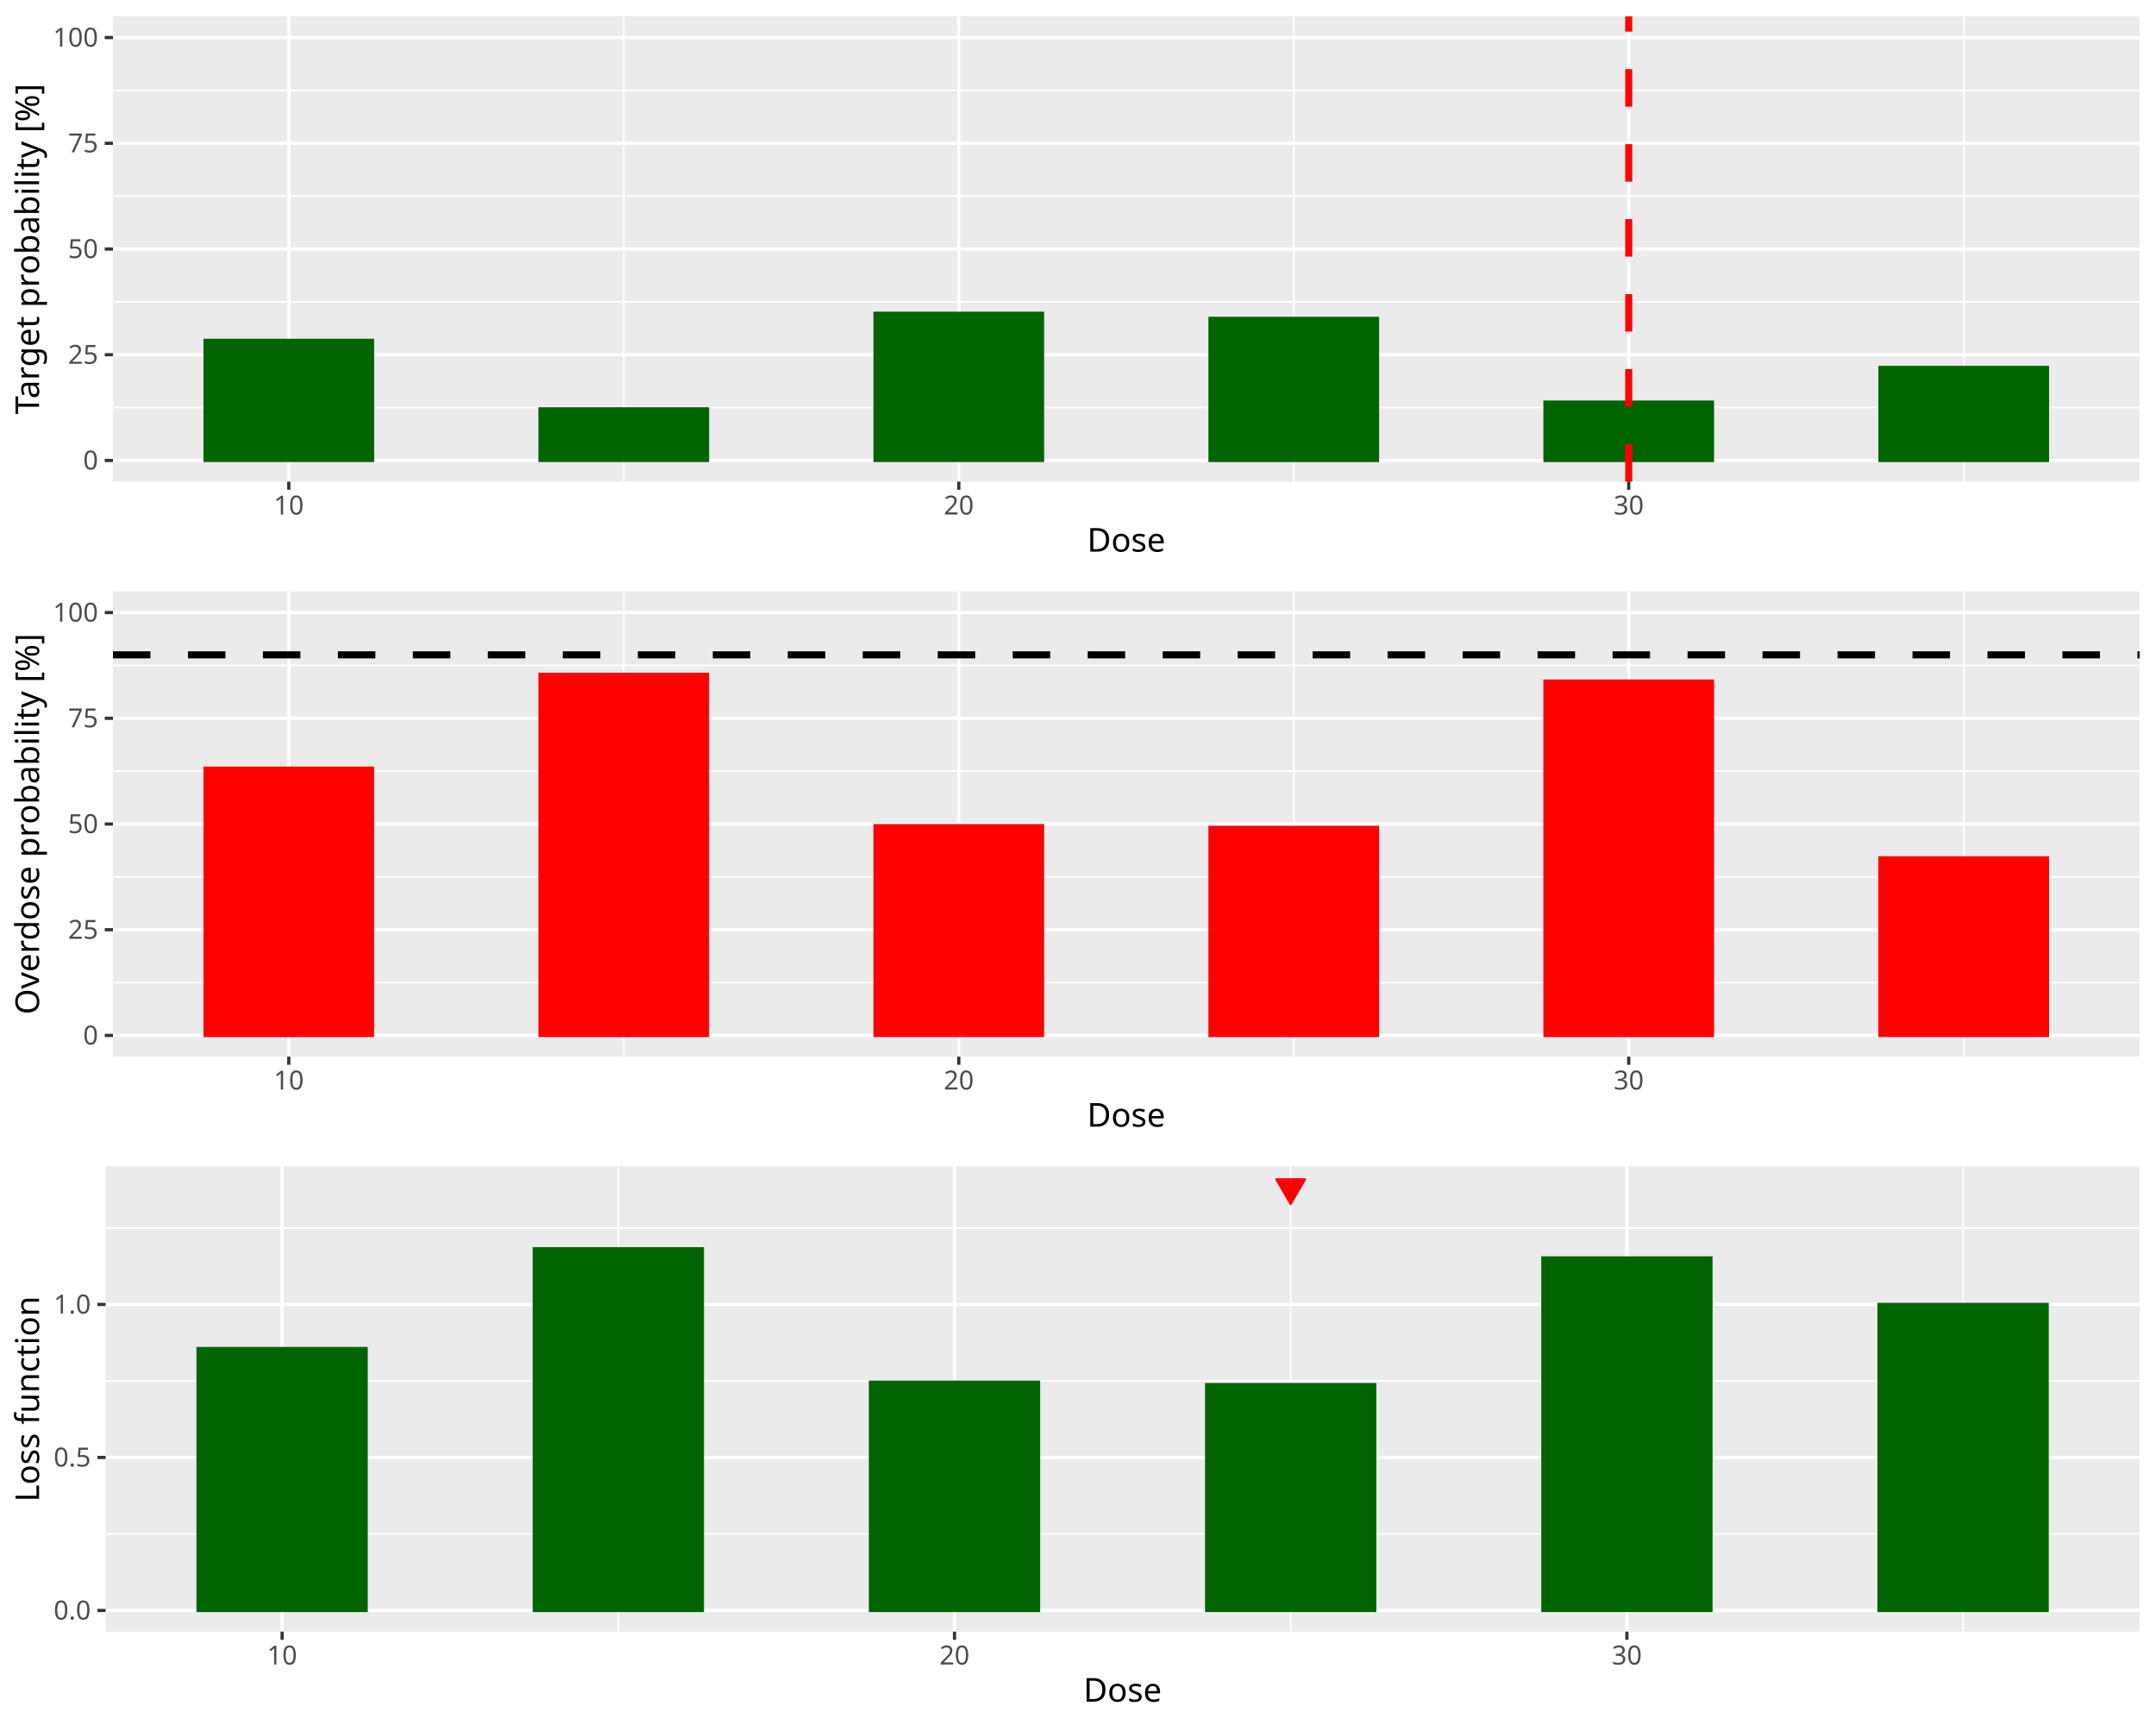
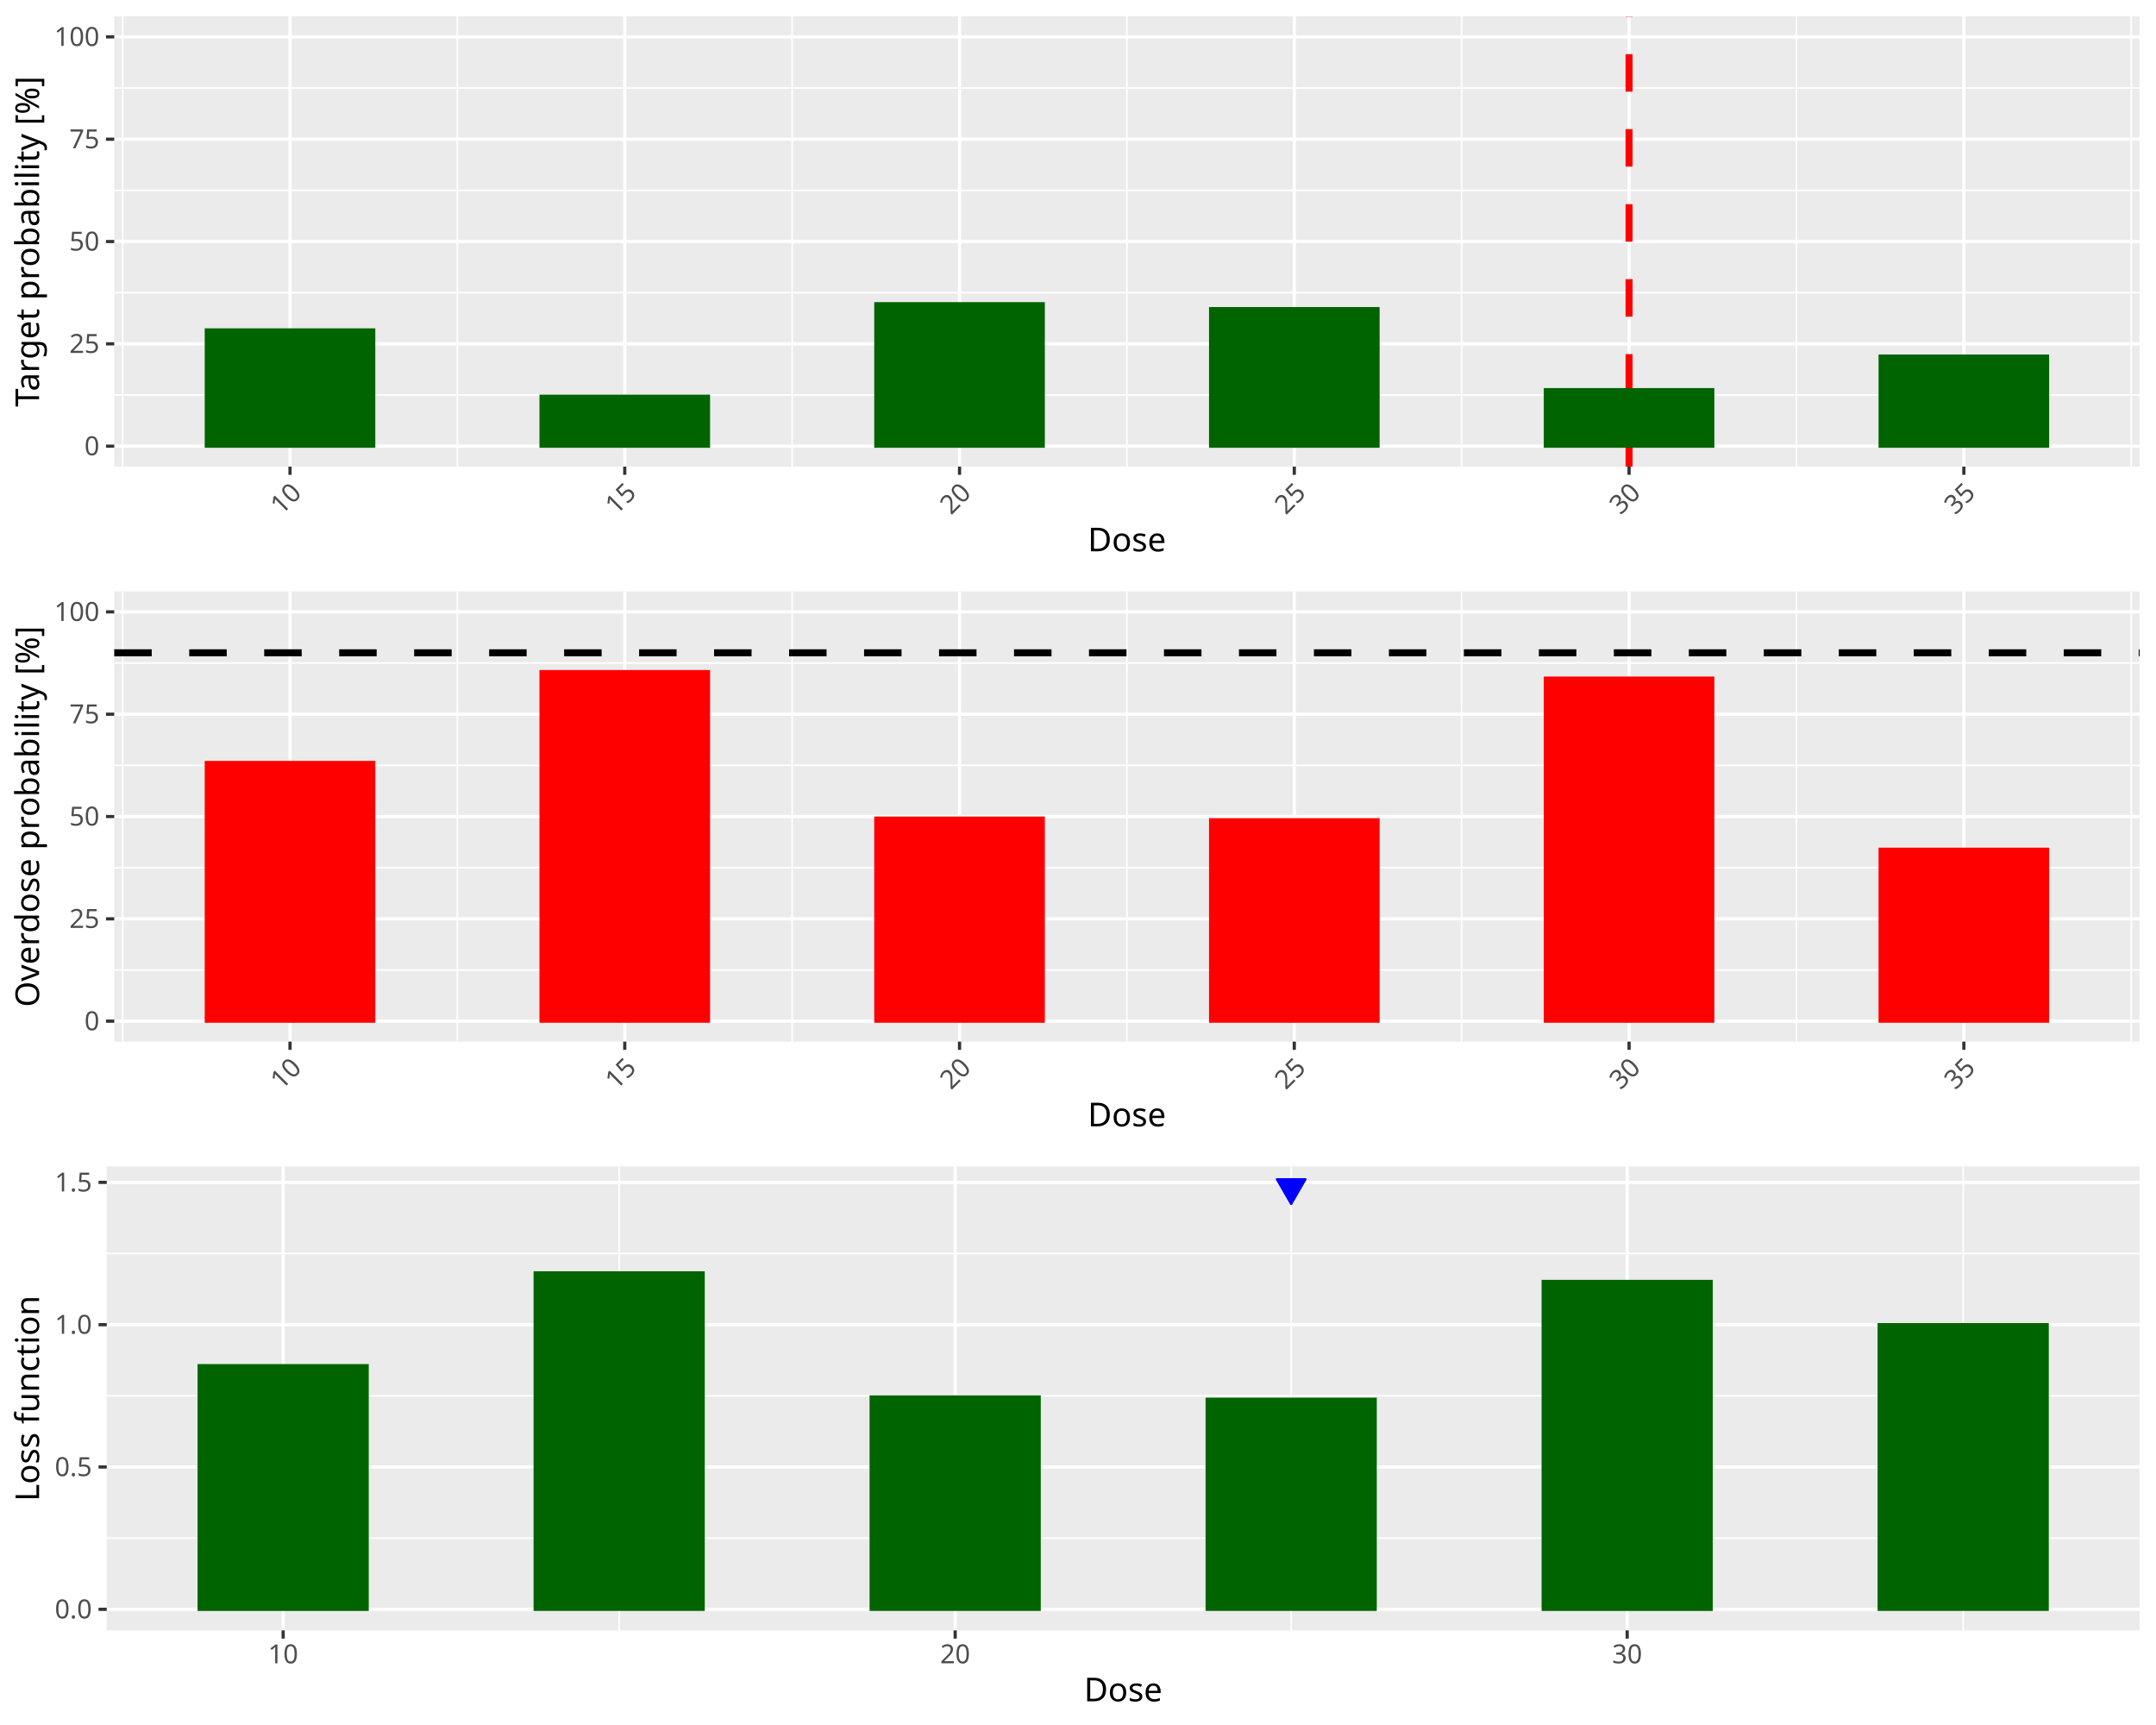
<svg xmlns="http://www.w3.org/2000/svg" class="svglite" data-engine-version="2.0" width="720.00pt" height="576.00pt" viewBox="0 0 720.00 576.00">
  <defs>
    <style type="text/css">
    .svglite line, .svglite polyline, .svglite polygon, .svglite path, .svglite rect, .svglite circle {
      fill: none;
      stroke: #000000;
      stroke-linecap: round;
      stroke-linejoin: round;
      stroke-miterlimit: 10.00;
    }
  </style>
  </defs>
  <rect width="100%" height="100%" style="stroke: none; fill: #FFFFFF;" />
  <defs>
    <clipPath id="cpMC4wMHw3MjAuMDB8MC4wMHw1NzYuMDA=">
      <rect x="0.00" y="0.00" width="720.00" height="576.00" />
    </clipPath>
  </defs>
  <g clip-path="url(#cpMC4wMHw3MjAuMDB8MC4wMHw1NzYuMDA=)">
</g>
  <defs>
    <clipPath id="cpMC4wMHw3MjAuMDB8MC4wMHwxOTIuMDA=">
-       <rect x="0.00" y="0.00" width="720.00" height="192.00" />
+       <rect x="0" y="0.00" width="720.00" height="192.00" />
    </clipPath>
  </defs>
  <g clip-path="url(#cpMC4wMHw3MjAuMDB8MC4wMHwxOTIuMDA=)">
-     <rect x="0.00" y="0" width="720.00" height="192.00" style="stroke-width: 1.07; stroke: #FFFFFF; fill: #FFFFFF;" />
-   </g>
-   <g clip-path="url(#cpMC4wMHw3MjAuMDB8MC4wMHw1NzYuMDA=)">
- </g>
-   <defs>
-     <clipPath id="cpMzcuNzJ8NzE0LjUyfDUuNDh8MTYwLjgx">
-       <rect x="37.72" y="5.48" width="676.80" height="155.33" />
-     </clipPath>
-   </defs>
-   <g clip-path="url(#cpMzcuNzJ8NzE0LjUyfDUuNDh8MTYwLjgx)">
-     <rect x="37.72" y="5.48" width="676.80" height="155.33" style="stroke-width: 1.07; stroke: none; fill: #EBEBEB;" />
-     <polyline points="37.72,136.10 714.52,136.10 " style="stroke-width: 0.53; stroke: #FFFFFF; stroke-linecap: butt;" />
-     <polyline points="37.72,100.80 714.52,100.80 " style="stroke-width: 0.53; stroke: #FFFFFF; stroke-linecap: butt;" />
-     <polyline points="37.72,65.49 714.52,65.49 " style="stroke-width: 0.53; stroke: #FFFFFF; stroke-linecap: butt;" />
-     <polyline points="37.72,30.19 714.52,30.19 " style="stroke-width: 0.53; stroke: #FFFFFF; stroke-linecap: butt;" />
-     <polyline points="208.32,160.81 208.32,5.48 " style="stroke-width: 0.53; stroke: #FFFFFF; stroke-linecap: butt;" />
-     <polyline points="432.05,160.81 432.05,5.48 " style="stroke-width: 0.53; stroke: #FFFFFF; stroke-linecap: butt;" />
-     <polyline points="655.79,160.81 655.79,5.48 " style="stroke-width: 0.53; stroke: #FFFFFF; stroke-linecap: butt;" />
-     <polyline points="37.72,153.75 714.52,153.75 " style="stroke-width: 1.07; stroke: #FFFFFF; stroke-linecap: butt;" />
-     <polyline points="37.72,118.45 714.52,118.45 " style="stroke-width: 1.07; stroke: #FFFFFF; stroke-linecap: butt;" />
-     <polyline points="37.72,83.15 714.52,83.15 " style="stroke-width: 1.07; stroke: #FFFFFF; stroke-linecap: butt;" />
-     <polyline points="37.72,47.84 714.52,47.84 " style="stroke-width: 1.07; stroke: #FFFFFF; stroke-linecap: butt;" />
-     <polyline points="37.72,12.54 714.52,12.54 " style="stroke-width: 1.07; stroke: #FFFFFF; stroke-linecap: butt;" />
-     <polyline points="96.45,160.81 96.45,5.48 " style="stroke-width: 1.07; stroke: #FFFFFF; stroke-linecap: butt;" />
-     <polyline points="320.19,160.81 320.19,5.48 " style="stroke-width: 1.07; stroke: #FFFFFF; stroke-linecap: butt;" />
-     <polyline points="543.92,160.81 543.92,5.48 " style="stroke-width: 1.07; stroke: #FFFFFF; stroke-linecap: butt;" />
-     <rect x="68.48" y="113.65" width="55.93" height="40.10" style="stroke-width: 1.07; stroke: #006400; stroke-linecap: butt; stroke-linejoin: miter; fill: #006400;" />
-     <rect x="180.35" y="136.52" width="55.93" height="17.23" style="stroke-width: 1.07; stroke: #006400; stroke-linecap: butt; stroke-linejoin: miter; fill: #006400;" />
-     <rect x="292.22" y="104.61" width="55.93" height="49.14" style="stroke-width: 1.07; stroke: #006400; stroke-linecap: butt; stroke-linejoin: miter; fill: #006400;" />
-     <rect x="404.09" y="106.31" width="55.93" height="47.45" style="stroke-width: 1.07; stroke: #006400; stroke-linecap: butt; stroke-linejoin: miter; fill: #006400;" />
-     <rect x="515.95" y="134.27" width="55.93" height="19.49" style="stroke-width: 1.07; stroke: #006400; stroke-linecap: butt; stroke-linejoin: miter; fill: #006400;" />
-     <rect x="627.82" y="122.69" width="55.93" height="31.07" style="stroke-width: 1.07; stroke: #006400; stroke-linecap: butt; stroke-linejoin: miter; fill: #006400;" />
-     <line x1="543.92" y1="160.81" x2="543.92" y2="5.48" style="stroke-width: 2.35; stroke: #FF0000; stroke-dasharray: 12.52,12.52; stroke-linecap: butt;" />
-   </g>
-   <g clip-path="url(#cpMC4wMHw3MjAuMDB8MC4wMHw1NzYuMDA=)">
-     <text x="32.79" y="156.78" text-anchor="end" style="font-size: 8.80px; fill: #4D4D4D; font-family: sans;" textLength="4.89px" lengthAdjust="spacingAndGlyphs">0</text>
-     <text x="32.79" y="121.48" text-anchor="end" style="font-size: 8.80px; fill: #4D4D4D; font-family: sans;" textLength="9.79px" lengthAdjust="spacingAndGlyphs">25</text>
-     <text x="32.79" y="86.17" text-anchor="end" style="font-size: 8.80px; fill: #4D4D4D; font-family: sans;" textLength="9.79px" lengthAdjust="spacingAndGlyphs">50</text>
-     <text x="32.79" y="50.87" text-anchor="end" style="font-size: 8.80px; fill: #4D4D4D; font-family: sans;" textLength="9.79px" lengthAdjust="spacingAndGlyphs">75</text>
-     <text x="32.79" y="15.57" text-anchor="end" style="font-size: 8.80px; fill: #4D4D4D; font-family: sans;" textLength="14.68px" lengthAdjust="spacingAndGlyphs">100</text>
-     <polyline points="34.98,153.75 37.72,153.75 " style="stroke-width: 1.07; stroke: #333333; stroke-linecap: butt;" />
-     <polyline points="34.98,118.45 37.72,118.45 " style="stroke-width: 1.07; stroke: #333333; stroke-linecap: butt;" />
-     <polyline points="34.98,83.15 37.72,83.15 " style="stroke-width: 1.07; stroke: #333333; stroke-linecap: butt;" />
-     <polyline points="34.98,47.84 37.72,47.84 " style="stroke-width: 1.07; stroke: #333333; stroke-linecap: butt;" />
-     <polyline points="34.98,12.54 37.72,12.54 " style="stroke-width: 1.07; stroke: #333333; stroke-linecap: butt;" />
-     <polyline points="96.45,163.55 96.45,160.81 " style="stroke-width: 1.07; stroke: #333333; stroke-linecap: butt;" />
-     <polyline points="320.19,163.55 320.19,160.81 " style="stroke-width: 1.07; stroke: #333333; stroke-linecap: butt;" />
-     <polyline points="543.92,163.55 543.92,160.81 " style="stroke-width: 1.07; stroke: #333333; stroke-linecap: butt;" />
-     <text x="96.45" y="171.80" text-anchor="middle" style="font-size: 8.80px; fill: #4D4D4D; font-family: sans;" textLength="9.79px" lengthAdjust="spacingAndGlyphs">10</text>
-     <text x="320.19" y="171.80" text-anchor="middle" style="font-size: 8.80px; fill: #4D4D4D; font-family: sans;" textLength="9.79px" lengthAdjust="spacingAndGlyphs">20</text>
-     <text x="543.92" y="171.80" text-anchor="middle" style="font-size: 8.80px; fill: #4D4D4D; font-family: sans;" textLength="9.79px" lengthAdjust="spacingAndGlyphs">30</text>
-     <text x="376.12" y="184.21" text-anchor="middle" style="font-size: 11.00px; font-family: sans;" textLength="25.69px" lengthAdjust="spacingAndGlyphs">Dose</text>
-     <text transform="translate(13.05,83.15) rotate(-90)" text-anchor="middle" style="font-size: 11.00px; font-family: sans;" textLength="103.94px" lengthAdjust="spacingAndGlyphs">Target probability [%]</text>
+     <rect x="0" y="0" width="720.00" height="192.00" style="stroke-width: 1.07; stroke: #FFFFFF; fill: #FFFFFF;" />
+   </g>
+   <g clip-path="url(#cpMC4wMHw3MjAuMDB8MC4wMHw1NzYuMDA=)">
+ </g>
+   <defs>
+     <clipPath id="cpMzguMTV8NzE0LjUyfDUuNDh8MTU1Ljgx">
+       <rect x="38.15" y="5.48" width="676.37" height="150.33" />
+     </clipPath>
+   </defs>
+   <g clip-path="url(#cpMzguMTV8NzE0LjUyfDUuNDh8MTU1Ljgx)">
+     <rect x="38.15" y="5.48" width="676.37" height="150.33" style="stroke-width: 1.07; stroke: none; fill: #EBEBEB;" />
+     <polyline points="38.15,131.90 714.52,131.90 " style="stroke-width: 0.53; stroke: #FFFFFF; stroke-linecap: butt;" />
+     <polyline points="38.15,97.73 714.52,97.73 " style="stroke-width: 0.53; stroke: #FFFFFF; stroke-linecap: butt;" />
+     <polyline points="38.15,63.56 714.52,63.56 " style="stroke-width: 0.53; stroke: #FFFFFF; stroke-linecap: butt;" />
+     <polyline points="38.15,29.40 714.52,29.40 " style="stroke-width: 0.53; stroke: #FFFFFF; stroke-linecap: butt;" />
+     <polyline points="40.95,155.81 40.95,5.48 " style="stroke-width: 0.53; stroke: #FFFFFF; stroke-linecap: butt;" />
+     <polyline points="152.74,155.81 152.74,5.48 " style="stroke-width: 0.53; stroke: #FFFFFF; stroke-linecap: butt;" />
+     <polyline points="264.54,155.81 264.54,5.48 " style="stroke-width: 0.53; stroke: #FFFFFF; stroke-linecap: butt;" />
+     <polyline points="376.34,155.81 376.34,5.48 " style="stroke-width: 0.53; stroke: #FFFFFF; stroke-linecap: butt;" />
+     <polyline points="488.13,155.81 488.13,5.48 " style="stroke-width: 0.53; stroke: #FFFFFF; stroke-linecap: butt;" />
+     <polyline points="599.93,155.81 599.93,5.48 " style="stroke-width: 0.53; stroke: #FFFFFF; stroke-linecap: butt;" />
+     <polyline points="711.73,155.81 711.73,5.48 " style="stroke-width: 0.53; stroke: #FFFFFF; stroke-linecap: butt;" />
+     <polyline points="38.15,148.98 714.52,148.98 " style="stroke-width: 1.07; stroke: #FFFFFF; stroke-linecap: butt;" />
+     <polyline points="38.15,114.81 714.52,114.81 " style="stroke-width: 1.07; stroke: #FFFFFF; stroke-linecap: butt;" />
+     <polyline points="38.15,80.65 714.52,80.65 " style="stroke-width: 1.07; stroke: #FFFFFF; stroke-linecap: butt;" />
+     <polyline points="38.15,46.48 714.52,46.48 " style="stroke-width: 1.07; stroke: #FFFFFF; stroke-linecap: butt;" />
+     <polyline points="38.15,12.31 714.52,12.31 " style="stroke-width: 1.07; stroke: #FFFFFF; stroke-linecap: butt;" />
+     <polyline points="96.85,155.81 96.85,5.48 " style="stroke-width: 1.07; stroke: #FFFFFF; stroke-linecap: butt;" />
+     <polyline points="208.64,155.81 208.64,5.48 " style="stroke-width: 1.07; stroke: #FFFFFF; stroke-linecap: butt;" />
+     <polyline points="320.44,155.81 320.44,5.48 " style="stroke-width: 1.07; stroke: #FFFFFF; stroke-linecap: butt;" />
+     <polyline points="432.23,155.81 432.23,5.48 " style="stroke-width: 1.07; stroke: #FFFFFF; stroke-linecap: butt;" />
+     <polyline points="544.03,155.81 544.03,5.48 " style="stroke-width: 1.07; stroke: #FFFFFF; stroke-linecap: butt;" />
+     <polyline points="655.83,155.81 655.83,5.48 " style="stroke-width: 1.07; stroke: #FFFFFF; stroke-linecap: butt;" />
+     <line x1="544.03" y1="155.81" x2="544.03" y2="5.48" style="stroke-width: 2.35; stroke: #FF0000; stroke-dasharray: 12.52,12.52; stroke-linecap: butt;" />
+     <rect x="68.90" y="110.17" width="55.90" height="38.81" style="stroke-width: 1.07; stroke: #006400; stroke-linecap: butt; stroke-linejoin: miter; fill: #006400;" />
+     <rect x="180.69" y="132.31" width="55.90" height="16.67" style="stroke-width: 1.07; stroke: #006400; stroke-linecap: butt; stroke-linejoin: miter; fill: #006400;" />
+     <rect x="292.49" y="101.42" width="55.90" height="47.56" style="stroke-width: 1.07; stroke: #006400; stroke-linecap: butt; stroke-linejoin: miter; fill: #006400;" />
+     <rect x="404.29" y="103.06" width="55.90" height="45.92" style="stroke-width: 1.07; stroke: #006400; stroke-linecap: butt; stroke-linejoin: miter; fill: #006400;" />
+     <rect x="516.08" y="130.12" width="55.90" height="18.86" style="stroke-width: 1.07; stroke: #006400; stroke-linecap: butt; stroke-linejoin: miter; fill: #006400;" />
+     <rect x="627.88" y="118.91" width="55.90" height="30.07" style="stroke-width: 1.07; stroke: #006400; stroke-linecap: butt; stroke-linejoin: miter; fill: #006400;" />
+   </g>
+   <g clip-path="url(#cpMC4wMHw3MjAuMDB8MC4wMHw1NzYuMDA=)">
+     <text x="33.22" y="152.01" text-anchor="end" style="font-size: 8.80px; fill: #4D4D4D; font-family: sans;" textLength="4.89px" lengthAdjust="spacingAndGlyphs">0</text>
+     <text x="33.22" y="117.84" text-anchor="end" style="font-size: 8.80px; fill: #4D4D4D; font-family: sans;" textLength="9.79px" lengthAdjust="spacingAndGlyphs">25</text>
+     <text x="33.22" y="83.67" text-anchor="end" style="font-size: 8.80px; fill: #4D4D4D; font-family: sans;" textLength="9.79px" lengthAdjust="spacingAndGlyphs">50</text>
+     <text x="33.22" y="49.51" text-anchor="end" style="font-size: 8.80px; fill: #4D4D4D; font-family: sans;" textLength="9.79px" lengthAdjust="spacingAndGlyphs">75</text>
+     <text x="33.22" y="15.34" text-anchor="end" style="font-size: 8.80px; fill: #4D4D4D; font-family: sans;" textLength="14.68px" lengthAdjust="spacingAndGlyphs">100</text>
+     <polyline points="35.41,148.98 38.15,148.98 " style="stroke-width: 1.07; stroke: #333333; stroke-linecap: butt;" />
+     <polyline points="35.41,114.81 38.15,114.81 " style="stroke-width: 1.07; stroke: #333333; stroke-linecap: butt;" />
+     <polyline points="35.41,80.65 38.15,80.65 " style="stroke-width: 1.07; stroke: #333333; stroke-linecap: butt;" />
+     <polyline points="35.41,46.48 38.15,46.48 " style="stroke-width: 1.07; stroke: #333333; stroke-linecap: butt;" />
+     <polyline points="35.41,12.31 38.15,12.31 " style="stroke-width: 1.07; stroke: #333333; stroke-linecap: butt;" />
+     <polyline points="96.85,158.55 96.85,155.81 " style="stroke-width: 1.07; stroke: #333333; stroke-linecap: butt;" />
+     <polyline points="208.64,158.55 208.64,155.81 " style="stroke-width: 1.07; stroke: #333333; stroke-linecap: butt;" />
+     <polyline points="320.44,158.55 320.44,155.81 " style="stroke-width: 1.07; stroke: #333333; stroke-linecap: butt;" />
+     <polyline points="432.23,158.55 432.23,155.81 " style="stroke-width: 1.07; stroke: #333333; stroke-linecap: butt;" />
+     <polyline points="544.03,158.55 544.03,155.81 " style="stroke-width: 1.07; stroke: #333333; stroke-linecap: butt;" />
+     <polyline points="655.83,158.55 655.83,155.81 " style="stroke-width: 1.07; stroke: #333333; stroke-linecap: butt;" />
+     <text transform="translate(101.13,165.03) rotate(-45)" text-anchor="end" style="font-size: 8.80px; fill: #4D4D4D; font-family: sans;" textLength="9.79px" lengthAdjust="spacingAndGlyphs">10</text>
+     <text transform="translate(212.92,165.03) rotate(-45)" text-anchor="end" style="font-size: 8.80px; fill: #4D4D4D; font-family: sans;" textLength="9.79px" lengthAdjust="spacingAndGlyphs">15</text>
+     <text transform="translate(324.72,165.03) rotate(-45)" text-anchor="end" style="font-size: 8.80px; fill: #4D4D4D; font-family: sans;" textLength="9.79px" lengthAdjust="spacingAndGlyphs">20</text>
+     <text transform="translate(436.52,165.03) rotate(-45)" text-anchor="end" style="font-size: 8.80px; fill: #4D4D4D; font-family: sans;" textLength="9.79px" lengthAdjust="spacingAndGlyphs">25</text>
+     <text transform="translate(548.31,165.03) rotate(-45)" text-anchor="end" style="font-size: 8.80px; fill: #4D4D4D; font-family: sans;" textLength="9.79px" lengthAdjust="spacingAndGlyphs">30</text>
+     <text transform="translate(660.11,165.03) rotate(-45)" text-anchor="end" style="font-size: 8.80px; fill: #4D4D4D; font-family: sans;" textLength="9.79px" lengthAdjust="spacingAndGlyphs">35</text>
+     <text x="376.34" y="184.10" text-anchor="middle" style="font-size: 11.00px; font-family: sans;" textLength="25.69px" lengthAdjust="spacingAndGlyphs">Dose</text>
+     <text transform="translate(13.05,80.65) rotate(-90)" text-anchor="middle" style="font-size: 11.00px; font-family: sans;" textLength="103.94px" lengthAdjust="spacingAndGlyphs">Target probability [%]</text>
  </g>
  <defs>
    <clipPath id="cpMC4wMHw3MjAuMDB8MTkyLjAwfDM4NC4wMA==">
-       <rect x="0.00" y="192.00" width="720.00" height="192.00" />
+       <rect x="0" y="192.00" width="720.00" height="192.00" />
    </clipPath>
  </defs>
  <g clip-path="url(#cpMC4wMHw3MjAuMDB8MTkyLjAwfDM4NC4wMA==)">
-     <rect x="0.00" y="192.00" width="720.00" height="192.00" style="stroke-width: 1.07; stroke: #FFFFFF; fill: #FFFFFF;" />
-   </g>
-   <g clip-path="url(#cpMC4wMHw3MjAuMDB8MC4wMHw1NzYuMDA=)">
- </g>
-   <defs>
-     <clipPath id="cpMzcuNzJ8NzE0LjUyfDE5Ny40OHwzNTIuODE=">
-       <rect x="37.72" y="197.48" width="676.80" height="155.33" />
-     </clipPath>
-   </defs>
-   <g clip-path="url(#cpMzcuNzJ8NzE0LjUyfDE5Ny40OHwzNTIuODE=)">
-     <rect x="37.72" y="197.48" width="676.80" height="155.33" style="stroke-width: 1.07; stroke: none; fill: #EBEBEB;" />
-     <polyline points="37.72,328.10 714.52,328.10 " style="stroke-width: 0.53; stroke: #FFFFFF; stroke-linecap: butt;" />
-     <polyline points="37.72,292.80 714.52,292.80 " style="stroke-width: 0.53; stroke: #FFFFFF; stroke-linecap: butt;" />
-     <polyline points="37.72,257.49 714.52,257.49 " style="stroke-width: 0.53; stroke: #FFFFFF; stroke-linecap: butt;" />
-     <polyline points="37.72,222.19 714.52,222.19 " style="stroke-width: 0.53; stroke: #FFFFFF; stroke-linecap: butt;" />
-     <polyline points="208.32,352.81 208.32,197.48 " style="stroke-width: 0.53; stroke: #FFFFFF; stroke-linecap: butt;" />
-     <polyline points="432.05,352.81 432.05,197.48 " style="stroke-width: 0.53; stroke: #FFFFFF; stroke-linecap: butt;" />
-     <polyline points="655.79,352.81 655.79,197.48 " style="stroke-width: 0.53; stroke: #FFFFFF; stroke-linecap: butt;" />
-     <polyline points="37.72,345.75 714.52,345.75 " style="stroke-width: 1.07; stroke: #FFFFFF; stroke-linecap: butt;" />
-     <polyline points="37.72,310.45 714.52,310.45 " style="stroke-width: 1.07; stroke: #FFFFFF; stroke-linecap: butt;" />
-     <polyline points="37.72,275.15 714.52,275.15 " style="stroke-width: 1.07; stroke: #FFFFFF; stroke-linecap: butt;" />
-     <polyline points="37.72,239.84 714.52,239.84 " style="stroke-width: 1.07; stroke: #FFFFFF; stroke-linecap: butt;" />
-     <polyline points="37.72,204.54 714.52,204.54 " style="stroke-width: 1.07; stroke: #FFFFFF; stroke-linecap: butt;" />
-     <polyline points="96.45,352.81 96.45,197.48 " style="stroke-width: 1.07; stroke: #FFFFFF; stroke-linecap: butt;" />
-     <polyline points="320.19,352.81 320.19,197.48 " style="stroke-width: 1.07; stroke: #FFFFFF; stroke-linecap: butt;" />
-     <polyline points="543.92,352.81 543.92,197.48 " style="stroke-width: 1.07; stroke: #FFFFFF; stroke-linecap: butt;" />
-     <rect x="68.48" y="256.51" width="55.93" height="89.25" style="stroke-width: 1.07; stroke: #FF0000; stroke-linecap: butt; stroke-linejoin: miter; fill: #FF0000;" />
-     <rect x="180.35" y="225.16" width="55.93" height="120.60" style="stroke-width: 1.07; stroke: #FF0000; stroke-linecap: butt; stroke-linejoin: miter; fill: #FF0000;" />
-     <rect x="292.22" y="275.71" width="55.93" height="70.04" style="stroke-width: 1.07; stroke: #FF0000; stroke-linecap: butt; stroke-linejoin: miter; fill: #FF0000;" />
-     <rect x="404.09" y="276.28" width="55.93" height="69.48" style="stroke-width: 1.07; stroke: #FF0000; stroke-linecap: butt; stroke-linejoin: miter; fill: #FF0000;" />
-     <rect x="515.95" y="227.42" width="55.93" height="118.34" style="stroke-width: 1.07; stroke: #FF0000; stroke-linecap: butt; stroke-linejoin: miter; fill: #FF0000;" />
-     <rect x="627.82" y="286.44" width="55.93" height="59.31" style="stroke-width: 1.07; stroke: #FF0000; stroke-linecap: butt; stroke-linejoin: miter; fill: #FF0000;" />
-     <line x1="37.72" y1="218.66" x2="714.52" y2="218.66" style="stroke-width: 2.35; stroke-dasharray: 12.52,12.52; stroke-linecap: butt;" />
-   </g>
-   <g clip-path="url(#cpMC4wMHw3MjAuMDB8MC4wMHw1NzYuMDA=)">
-     <text x="32.79" y="348.78" text-anchor="end" style="font-size: 8.80px; fill: #4D4D4D; font-family: sans;" textLength="4.89px" lengthAdjust="spacingAndGlyphs">0</text>
-     <text x="32.79" y="313.48" text-anchor="end" style="font-size: 8.80px; fill: #4D4D4D; font-family: sans;" textLength="9.79px" lengthAdjust="spacingAndGlyphs">25</text>
-     <text x="32.79" y="278.17" text-anchor="end" style="font-size: 8.80px; fill: #4D4D4D; font-family: sans;" textLength="9.79px" lengthAdjust="spacingAndGlyphs">50</text>
-     <text x="32.79" y="242.87" text-anchor="end" style="font-size: 8.80px; fill: #4D4D4D; font-family: sans;" textLength="9.79px" lengthAdjust="spacingAndGlyphs">75</text>
-     <text x="32.79" y="207.57" text-anchor="end" style="font-size: 8.80px; fill: #4D4D4D; font-family: sans;" textLength="14.68px" lengthAdjust="spacingAndGlyphs">100</text>
-     <polyline points="34.98,345.75 37.72,345.75 " style="stroke-width: 1.07; stroke: #333333; stroke-linecap: butt;" />
-     <polyline points="34.98,310.45 37.72,310.45 " style="stroke-width: 1.07; stroke: #333333; stroke-linecap: butt;" />
-     <polyline points="34.98,275.15 37.72,275.15 " style="stroke-width: 1.07; stroke: #333333; stroke-linecap: butt;" />
-     <polyline points="34.98,239.84 37.72,239.84 " style="stroke-width: 1.07; stroke: #333333; stroke-linecap: butt;" />
-     <polyline points="34.98,204.54 37.72,204.54 " style="stroke-width: 1.07; stroke: #333333; stroke-linecap: butt;" />
-     <polyline points="96.45,355.55 96.45,352.81 " style="stroke-width: 1.07; stroke: #333333; stroke-linecap: butt;" />
-     <polyline points="320.19,355.55 320.19,352.81 " style="stroke-width: 1.07; stroke: #333333; stroke-linecap: butt;" />
-     <polyline points="543.92,355.55 543.92,352.81 " style="stroke-width: 1.07; stroke: #333333; stroke-linecap: butt;" />
-     <text x="96.45" y="363.80" text-anchor="middle" style="font-size: 8.80px; fill: #4D4D4D; font-family: sans;" textLength="9.79px" lengthAdjust="spacingAndGlyphs">10</text>
-     <text x="320.19" y="363.80" text-anchor="middle" style="font-size: 8.80px; fill: #4D4D4D; font-family: sans;" textLength="9.79px" lengthAdjust="spacingAndGlyphs">20</text>
-     <text x="543.92" y="363.80" text-anchor="middle" style="font-size: 8.80px; fill: #4D4D4D; font-family: sans;" textLength="9.79px" lengthAdjust="spacingAndGlyphs">30</text>
-     <text x="376.12" y="376.21" text-anchor="middle" style="font-size: 11.00px; font-family: sans;" textLength="25.69px" lengthAdjust="spacingAndGlyphs">Dose</text>
-     <text transform="translate(13.05,275.15) rotate(-90)" text-anchor="middle" style="font-size: 11.00px; font-family: sans;" textLength="119.85px" lengthAdjust="spacingAndGlyphs">Overdose probability [%]</text>
+     <rect x="0" y="192.00" width="720.00" height="192.00" style="stroke-width: 1.07; stroke: #FFFFFF; fill: #FFFFFF;" />
+   </g>
+   <g clip-path="url(#cpMC4wMHw3MjAuMDB8MC4wMHw1NzYuMDA=)">
+ </g>
+   <defs>
+     <clipPath id="cpMzguMTV8NzE0LjUyfDE5Ny40OHwzNDcuODE=">
+       <rect x="38.15" y="197.48" width="676.37" height="150.33" />
+     </clipPath>
+   </defs>
+   <g clip-path="url(#cpMzguMTV8NzE0LjUyfDE5Ny40OHwzNDcuODE=)">
+     <rect x="38.15" y="197.48" width="676.37" height="150.33" style="stroke-width: 1.07; stroke: none; fill: #EBEBEB;" />
+     <polyline points="38.15,323.90 714.52,323.90 " style="stroke-width: 0.53; stroke: #FFFFFF; stroke-linecap: butt;" />
+     <polyline points="38.15,289.73 714.52,289.73 " style="stroke-width: 0.53; stroke: #FFFFFF; stroke-linecap: butt;" />
+     <polyline points="38.15,255.56 714.52,255.56 " style="stroke-width: 0.53; stroke: #FFFFFF; stroke-linecap: butt;" />
+     <polyline points="38.15,221.40 714.52,221.40 " style="stroke-width: 0.53; stroke: #FFFFFF; stroke-linecap: butt;" />
+     <polyline points="40.95,347.81 40.95,197.48 " style="stroke-width: 0.53; stroke: #FFFFFF; stroke-linecap: butt;" />
+     <polyline points="152.74,347.81 152.74,197.48 " style="stroke-width: 0.53; stroke: #FFFFFF; stroke-linecap: butt;" />
+     <polyline points="264.54,347.81 264.54,197.48 " style="stroke-width: 0.53; stroke: #FFFFFF; stroke-linecap: butt;" />
+     <polyline points="376.34,347.81 376.34,197.48 " style="stroke-width: 0.53; stroke: #FFFFFF; stroke-linecap: butt;" />
+     <polyline points="488.13,347.81 488.13,197.48 " style="stroke-width: 0.53; stroke: #FFFFFF; stroke-linecap: butt;" />
+     <polyline points="599.93,347.81 599.93,197.48 " style="stroke-width: 0.53; stroke: #FFFFFF; stroke-linecap: butt;" />
+     <polyline points="711.73,347.81 711.73,197.48 " style="stroke-width: 0.53; stroke: #FFFFFF; stroke-linecap: butt;" />
+     <polyline points="38.15,340.98 714.52,340.98 " style="stroke-width: 1.07; stroke: #FFFFFF; stroke-linecap: butt;" />
+     <polyline points="38.15,306.81 714.52,306.81 " style="stroke-width: 1.07; stroke: #FFFFFF; stroke-linecap: butt;" />
+     <polyline points="38.15,272.65 714.52,272.65 " style="stroke-width: 1.07; stroke: #FFFFFF; stroke-linecap: butt;" />
+     <polyline points="38.15,238.48 714.52,238.48 " style="stroke-width: 1.07; stroke: #FFFFFF; stroke-linecap: butt;" />
+     <polyline points="38.15,204.31 714.52,204.31 " style="stroke-width: 1.07; stroke: #FFFFFF; stroke-linecap: butt;" />
+     <polyline points="96.85,347.81 96.85,197.48 " style="stroke-width: 1.07; stroke: #FFFFFF; stroke-linecap: butt;" />
+     <polyline points="208.64,347.81 208.64,197.48 " style="stroke-width: 1.07; stroke: #FFFFFF; stroke-linecap: butt;" />
+     <polyline points="320.44,347.81 320.44,197.48 " style="stroke-width: 1.07; stroke: #FFFFFF; stroke-linecap: butt;" />
+     <polyline points="432.23,347.81 432.23,197.48 " style="stroke-width: 1.07; stroke: #FFFFFF; stroke-linecap: butt;" />
+     <polyline points="544.03,347.81 544.03,197.48 " style="stroke-width: 1.07; stroke: #FFFFFF; stroke-linecap: butt;" />
+     <polyline points="655.83,347.81 655.83,197.48 " style="stroke-width: 1.07; stroke: #FFFFFF; stroke-linecap: butt;" />
+     <line x1="38.15" y1="217.98" x2="714.52" y2="217.98" style="stroke-width: 2.35; stroke-dasharray: 12.52,12.52; stroke-linecap: butt;" />
+     <rect x="68.90" y="254.61" width="55.90" height="86.37" style="stroke-width: 1.07; stroke: #FF0000; stroke-linecap: butt; stroke-linejoin: miter; fill: #FF0000;" />
+     <rect x="180.69" y="224.27" width="55.90" height="116.71" style="stroke-width: 1.07; stroke: #FF0000; stroke-linecap: butt; stroke-linejoin: miter; fill: #FF0000;" />
+     <rect x="292.49" y="273.19" width="55.90" height="67.79" style="stroke-width: 1.07; stroke: #FF0000; stroke-linecap: butt; stroke-linejoin: miter; fill: #FF0000;" />
+     <rect x="404.29" y="273.74" width="55.90" height="67.24" style="stroke-width: 1.07; stroke: #FF0000; stroke-linecap: butt; stroke-linejoin: miter; fill: #FF0000;" />
+     <rect x="516.08" y="226.45" width="55.90" height="114.53" style="stroke-width: 1.07; stroke: #FF0000; stroke-linecap: butt; stroke-linejoin: miter; fill: #FF0000;" />
+     <rect x="627.88" y="283.58" width="55.90" height="57.40" style="stroke-width: 1.07; stroke: #FF0000; stroke-linecap: butt; stroke-linejoin: miter; fill: #FF0000;" />
+   </g>
+   <g clip-path="url(#cpMC4wMHw3MjAuMDB8MC4wMHw1NzYuMDA=)">
+     <text x="33.22" y="344.01" text-anchor="end" style="font-size: 8.80px; fill: #4D4D4D; font-family: sans;" textLength="4.89px" lengthAdjust="spacingAndGlyphs">0</text>
+     <text x="33.22" y="309.84" text-anchor="end" style="font-size: 8.80px; fill: #4D4D4D; font-family: sans;" textLength="9.79px" lengthAdjust="spacingAndGlyphs">25</text>
+     <text x="33.22" y="275.67" text-anchor="end" style="font-size: 8.80px; fill: #4D4D4D; font-family: sans;" textLength="9.79px" lengthAdjust="spacingAndGlyphs">50</text>
+     <text x="33.22" y="241.51" text-anchor="end" style="font-size: 8.80px; fill: #4D4D4D; font-family: sans;" textLength="9.79px" lengthAdjust="spacingAndGlyphs">75</text>
+     <text x="33.22" y="207.34" text-anchor="end" style="font-size: 8.80px; fill: #4D4D4D; font-family: sans;" textLength="14.68px" lengthAdjust="spacingAndGlyphs">100</text>
+     <polyline points="35.41,340.98 38.15,340.98 " style="stroke-width: 1.07; stroke: #333333; stroke-linecap: butt;" />
+     <polyline points="35.41,306.81 38.15,306.81 " style="stroke-width: 1.07; stroke: #333333; stroke-linecap: butt;" />
+     <polyline points="35.41,272.65 38.15,272.65 " style="stroke-width: 1.07; stroke: #333333; stroke-linecap: butt;" />
+     <polyline points="35.41,238.48 38.15,238.48 " style="stroke-width: 1.07; stroke: #333333; stroke-linecap: butt;" />
+     <polyline points="35.41,204.31 38.15,204.31 " style="stroke-width: 1.07; stroke: #333333; stroke-linecap: butt;" />
+     <polyline points="96.85,350.55 96.85,347.81 " style="stroke-width: 1.07; stroke: #333333; stroke-linecap: butt;" />
+     <polyline points="208.64,350.55 208.64,347.81 " style="stroke-width: 1.07; stroke: #333333; stroke-linecap: butt;" />
+     <polyline points="320.44,350.55 320.44,347.81 " style="stroke-width: 1.07; stroke: #333333; stroke-linecap: butt;" />
+     <polyline points="432.23,350.55 432.23,347.81 " style="stroke-width: 1.07; stroke: #333333; stroke-linecap: butt;" />
+     <polyline points="544.03,350.55 544.03,347.81 " style="stroke-width: 1.07; stroke: #333333; stroke-linecap: butt;" />
+     <polyline points="655.83,350.55 655.83,347.81 " style="stroke-width: 1.07; stroke: #333333; stroke-linecap: butt;" />
+     <text transform="translate(101.13,357.03) rotate(-45)" text-anchor="end" style="font-size: 8.80px; fill: #4D4D4D; font-family: sans;" textLength="9.79px" lengthAdjust="spacingAndGlyphs">10</text>
+     <text transform="translate(212.92,357.03) rotate(-45)" text-anchor="end" style="font-size: 8.80px; fill: #4D4D4D; font-family: sans;" textLength="9.79px" lengthAdjust="spacingAndGlyphs">15</text>
+     <text transform="translate(324.72,357.03) rotate(-45)" text-anchor="end" style="font-size: 8.80px; fill: #4D4D4D; font-family: sans;" textLength="9.79px" lengthAdjust="spacingAndGlyphs">20</text>
+     <text transform="translate(436.52,357.03) rotate(-45)" text-anchor="end" style="font-size: 8.80px; fill: #4D4D4D; font-family: sans;" textLength="9.79px" lengthAdjust="spacingAndGlyphs">25</text>
+     <text transform="translate(548.31,357.03) rotate(-45)" text-anchor="end" style="font-size: 8.80px; fill: #4D4D4D; font-family: sans;" textLength="9.79px" lengthAdjust="spacingAndGlyphs">30</text>
+     <text transform="translate(660.11,357.03) rotate(-45)" text-anchor="end" style="font-size: 8.80px; fill: #4D4D4D; font-family: sans;" textLength="9.79px" lengthAdjust="spacingAndGlyphs">35</text>
+     <text x="376.34" y="376.10" text-anchor="middle" style="font-size: 11.00px; font-family: sans;" textLength="25.69px" lengthAdjust="spacingAndGlyphs">Dose</text>
+     <text transform="translate(13.05,272.65) rotate(-90)" text-anchor="middle" style="font-size: 11.00px; font-family: sans;" textLength="119.85px" lengthAdjust="spacingAndGlyphs">Overdose probability [%]</text>
  </g>
  <defs>
    <clipPath id="cpMC4wMHw3MjAuMDB8Mzg0LjAwfDU3Ni4wMA==">
-       <rect x="0.00" y="384.00" width="720.00" height="192.00" />
+       <rect x="0" y="384.00" width="720.00" height="192.00" />
    </clipPath>
  </defs>
  <g clip-path="url(#cpMC4wMHw3MjAuMDB8Mzg0LjAwfDU3Ni4wMA==)">
-     <rect x="0.00" y="384.00" width="720.00" height="192.00" style="stroke-width: 1.07; stroke: #FFFFFF; fill: #FFFFFF;" />
-   </g>
-   <g clip-path="url(#cpMC4wMHw3MjAuMDB8MC4wMHw1NzYuMDA=)">
- </g>
-   <defs>
-     <clipPath id="cpMzUuMjd8NzE0LjUyfDM4OS40OHw1NDQuODE=">
-       <rect x="35.27" y="389.48" width="679.25" height="155.33" />
-     </clipPath>
-   </defs>
-   <g clip-path="url(#cpMzUuMjd8NzE0LjUyfDM4OS40OHw1NDQuODE=)">
-     <rect x="35.27" y="389.48" width="679.25" height="155.33" style="stroke-width: 1.07; stroke: none; fill: #EBEBEB;" />
-     <polyline points="35.27,512.21 714.52,512.21 " style="stroke-width: 0.53; stroke: #FFFFFF; stroke-linecap: butt;" />
-     <polyline points="35.27,461.12 714.52,461.12 " style="stroke-width: 0.53; stroke: #FFFFFF; stroke-linecap: butt;" />
-     <polyline points="35.27,410.03 714.52,410.03 " style="stroke-width: 0.53; stroke: #FFFFFF; stroke-linecap: butt;" />
-     <polyline points="206.49,544.81 206.49,389.48 " style="stroke-width: 0.53; stroke: #FFFFFF; stroke-linecap: butt;" />
-     <polyline points="431.03,544.81 431.03,389.48 " style="stroke-width: 0.53; stroke: #FFFFFF; stroke-linecap: butt;" />
-     <polyline points="655.58,544.81 655.58,389.48 " style="stroke-width: 0.53; stroke: #FFFFFF; stroke-linecap: butt;" />
-     <polyline points="35.27,537.75 714.52,537.75 " style="stroke-width: 1.07; stroke: #FFFFFF; stroke-linecap: butt;" />
-     <polyline points="35.27,486.66 714.52,486.66 " style="stroke-width: 1.07; stroke: #FFFFFF; stroke-linecap: butt;" />
-     <polyline points="35.27,435.57 714.52,435.57 " style="stroke-width: 1.07; stroke: #FFFFFF; stroke-linecap: butt;" />
-     <polyline points="94.21,544.81 94.21,389.48 " style="stroke-width: 1.07; stroke: #FFFFFF; stroke-linecap: butt;" />
-     <polyline points="318.76,544.81 318.76,389.48 " style="stroke-width: 1.07; stroke: #FFFFFF; stroke-linecap: butt;" />
-     <polyline points="543.30,544.81 543.30,389.48 " style="stroke-width: 1.07; stroke: #FFFFFF; stroke-linecap: butt;" />
-     <rect x="66.14" y="450.29" width="56.14" height="87.47" style="stroke-width: 1.07; stroke: #006400; stroke-linecap: butt; stroke-linejoin: miter; fill: #006400;" />
-     <rect x="178.42" y="416.98" width="56.14" height="120.78" style="stroke-width: 1.07; stroke: #006400; stroke-linecap: butt; stroke-linejoin: miter; fill: #006400;" />
-     <rect x="290.69" y="461.53" width="56.14" height="76.23" style="stroke-width: 1.07; stroke: #006400; stroke-linecap: butt; stroke-linejoin: miter; fill: #006400;" />
-     <rect x="402.96" y="462.34" width="56.14" height="75.41" style="stroke-width: 1.07; stroke: #006400; stroke-linecap: butt; stroke-linejoin: miter; fill: #006400;" />
-     <rect x="515.24" y="420.04" width="56.14" height="117.71" style="stroke-width: 1.07; stroke: #006400; stroke-linecap: butt; stroke-linejoin: miter; fill: #006400;" />
-     <rect x="627.51" y="435.57" width="56.14" height="102.18" style="stroke-width: 1.07; stroke: #006400; stroke-linecap: butt; stroke-linejoin: miter; fill: #006400;" />
-     <polygon points="431.03,402.07 435.82,393.78 426.24,393.78 " style="stroke-width: 0.71; stroke: #FF0000; fill: #FF0000;" />
-   </g>
-   <g clip-path="url(#cpMC4wMHw3MjAuMDB8MC4wMHw1NzYuMDA=)">
-     <text x="30.34" y="540.78" text-anchor="end" style="font-size: 8.80px; fill: #4D4D4D; font-family: sans;" textLength="12.23px" lengthAdjust="spacingAndGlyphs">0.0</text>
-     <text x="30.34" y="489.69" text-anchor="end" style="font-size: 8.80px; fill: #4D4D4D; font-family: sans;" textLength="12.23px" lengthAdjust="spacingAndGlyphs">0.5</text>
-     <text x="30.34" y="438.60" text-anchor="end" style="font-size: 8.80px; fill: #4D4D4D; font-family: sans;" textLength="12.23px" lengthAdjust="spacingAndGlyphs">1.0</text>
-     <polyline points="32.53,537.75 35.27,537.75 " style="stroke-width: 1.07; stroke: #333333; stroke-linecap: butt;" />
-     <polyline points="32.53,486.66 35.27,486.66 " style="stroke-width: 1.07; stroke: #333333; stroke-linecap: butt;" />
-     <polyline points="32.53,435.57 35.27,435.57 " style="stroke-width: 1.07; stroke: #333333; stroke-linecap: butt;" />
-     <polyline points="94.21,547.55 94.21,544.81 " style="stroke-width: 1.07; stroke: #333333; stroke-linecap: butt;" />
-     <polyline points="318.76,547.55 318.76,544.81 " style="stroke-width: 1.07; stroke: #333333; stroke-linecap: butt;" />
-     <polyline points="543.30,547.55 543.30,544.81 " style="stroke-width: 1.07; stroke: #333333; stroke-linecap: butt;" />
-     <text x="94.21" y="555.80" text-anchor="middle" style="font-size: 8.80px; fill: #4D4D4D; font-family: sans;" textLength="9.79px" lengthAdjust="spacingAndGlyphs">10</text>
-     <text x="318.76" y="555.80" text-anchor="middle" style="font-size: 8.80px; fill: #4D4D4D; font-family: sans;" textLength="9.79px" lengthAdjust="spacingAndGlyphs">20</text>
-     <text x="543.30" y="555.80" text-anchor="middle" style="font-size: 8.80px; fill: #4D4D4D; font-family: sans;" textLength="9.79px" lengthAdjust="spacingAndGlyphs">30</text>
-     <text x="374.89" y="568.21" text-anchor="middle" style="font-size: 11.00px; font-family: sans;" textLength="25.69px" lengthAdjust="spacingAndGlyphs">Dose</text>
-     <text transform="translate(13.05,467.15) rotate(-90)" text-anchor="middle" style="font-size: 11.00px; font-family: sans;" textLength="64.83px" lengthAdjust="spacingAndGlyphs">Loss function</text>
+     <rect x="0" y="384.00" width="720.00" height="192.00" style="stroke-width: 1.07; stroke: #FFFFFF; fill: #FFFFFF;" />
+   </g>
+   <g clip-path="url(#cpMC4wMHw3MjAuMDB8MC4wMHw1NzYuMDA=)">
+ </g>
+   <defs>
+     <clipPath id="cpMzUuNjV8NzE0LjUyfDM4OS40OHw1NDQuNDI=">
+       <rect x="35.65" y="389.48" width="678.87" height="154.94" />
+     </clipPath>
+   </defs>
+   <g clip-path="url(#cpMzUuNjV8NzE0LjUyfDM4OS40OHw1NDQuNDI=)">
+     <rect x="35.65" y="389.48" width="678.87" height="154.94" style="stroke-width: 1.07; stroke: none; fill: #EBEBEB;" />
+     <polyline points="35.65,513.61 714.52,513.61 " style="stroke-width: 0.53; stroke: #FFFFFF; stroke-linecap: butt;" />
+     <polyline points="35.65,466.09 714.52,466.09 " style="stroke-width: 0.53; stroke: #FFFFFF; stroke-linecap: butt;" />
+     <polyline points="35.65,418.57 714.52,418.57 " style="stroke-width: 0.53; stroke: #FFFFFF; stroke-linecap: butt;" />
+     <polyline points="206.77,544.42 206.77,389.48 " style="stroke-width: 0.53; stroke: #FFFFFF; stroke-linecap: butt;" />
+     <polyline points="431.19,544.42 431.19,389.48 " style="stroke-width: 0.53; stroke: #FFFFFF; stroke-linecap: butt;" />
+     <polyline points="655.61,544.42 655.61,389.48 " style="stroke-width: 0.53; stroke: #FFFFFF; stroke-linecap: butt;" />
+     <polyline points="35.65,537.37 714.52,537.37 " style="stroke-width: 1.07; stroke: #FFFFFF; stroke-linecap: butt;" />
+     <polyline points="35.65,489.85 714.52,489.85 " style="stroke-width: 1.07; stroke: #FFFFFF; stroke-linecap: butt;" />
+     <polyline points="35.65,442.33 714.52,442.33 " style="stroke-width: 1.07; stroke: #FFFFFF; stroke-linecap: butt;" />
+     <polyline points="35.65,394.81 714.52,394.81 " style="stroke-width: 1.07; stroke: #FFFFFF; stroke-linecap: butt;" />
+     <polyline points="94.56,544.42 94.56,389.48 " style="stroke-width: 1.07; stroke: #FFFFFF; stroke-linecap: butt;" />
+     <polyline points="318.98,544.42 318.98,389.48 " style="stroke-width: 1.07; stroke: #FFFFFF; stroke-linecap: butt;" />
+     <polyline points="543.40,544.42 543.40,389.48 " style="stroke-width: 1.07; stroke: #FFFFFF; stroke-linecap: butt;" />
+     <rect x="66.51" y="456.02" width="56.10" height="81.36" style="stroke-width: 1.07; stroke: #006400; stroke-linecap: butt; stroke-linejoin: miter; fill: #006400;" />
+     <rect x="178.72" y="425.03" width="56.10" height="112.34" style="stroke-width: 1.07; stroke: #006400; stroke-linecap: butt; stroke-linejoin: miter; fill: #006400;" />
+     <rect x="290.93" y="466.47" width="56.10" height="70.90" style="stroke-width: 1.07; stroke: #006400; stroke-linecap: butt; stroke-linejoin: miter; fill: #006400;" />
+     <rect x="403.14" y="467.23" width="56.10" height="70.14" style="stroke-width: 1.07; stroke: #006400; stroke-linecap: butt; stroke-linejoin: miter; fill: #006400;" />
+     <rect x="515.35" y="427.89" width="56.10" height="109.49" style="stroke-width: 1.07; stroke: #006400; stroke-linecap: butt; stroke-linejoin: miter; fill: #006400;" />
+     <rect x="627.56" y="442.33" width="56.10" height="95.04" style="stroke-width: 1.07; stroke: #006400; stroke-linecap: butt; stroke-linejoin: miter; fill: #006400;" />
+     <polygon points="431.19,402.05 435.98,393.76 426.40,393.76 " style="stroke-width: 0.71; stroke: #0000FF; fill: #0000FF;" />
+   </g>
+   <g clip-path="url(#cpMC4wMHw3MjAuMDB8MC4wMHw1NzYuMDA=)">
+     <text x="30.72" y="540.40" text-anchor="end" style="font-size: 8.80px; fill: #4D4D4D; font-family: sans;" textLength="12.23px" lengthAdjust="spacingAndGlyphs">0.0</text>
+     <text x="30.72" y="492.88" text-anchor="end" style="font-size: 8.80px; fill: #4D4D4D; font-family: sans;" textLength="12.23px" lengthAdjust="spacingAndGlyphs">0.5</text>
+     <text x="30.72" y="445.36" text-anchor="end" style="font-size: 8.80px; fill: #4D4D4D; font-family: sans;" textLength="12.23px" lengthAdjust="spacingAndGlyphs">1.0</text>
+     <text x="30.72" y="397.84" text-anchor="end" style="font-size: 8.80px; fill: #4D4D4D; font-family: sans;" textLength="12.23px" lengthAdjust="spacingAndGlyphs">1.5</text>
+     <polyline points="32.91,537.37 35.65,537.37 " style="stroke-width: 1.07; stroke: #333333; stroke-linecap: butt;" />
+     <polyline points="32.91,489.85 35.65,489.85 " style="stroke-width: 1.07; stroke: #333333; stroke-linecap: butt;" />
+     <polyline points="32.91,442.33 35.65,442.33 " style="stroke-width: 1.07; stroke: #333333; stroke-linecap: butt;" />
+     <polyline points="32.91,394.81 35.65,394.81 " style="stroke-width: 1.07; stroke: #333333; stroke-linecap: butt;" />
+     <polyline points="94.56,547.16 94.56,544.42 " style="stroke-width: 1.07; stroke: #333333; stroke-linecap: butt;" />
+     <polyline points="318.98,547.16 318.98,544.42 " style="stroke-width: 1.07; stroke: #333333; stroke-linecap: butt;" />
+     <polyline points="543.40,547.16 543.40,544.42 " style="stroke-width: 1.07; stroke: #333333; stroke-linecap: butt;" />
+     <text x="94.56" y="555.40" text-anchor="middle" style="font-size: 8.80px; fill: #4D4D4D; font-family: sans;" textLength="9.79px" lengthAdjust="spacingAndGlyphs">10</text>
+     <text x="318.98" y="555.40" text-anchor="middle" style="font-size: 8.80px; fill: #4D4D4D; font-family: sans;" textLength="9.79px" lengthAdjust="spacingAndGlyphs">20</text>
+     <text x="543.40" y="555.40" text-anchor="middle" style="font-size: 8.80px; fill: #4D4D4D; font-family: sans;" textLength="9.79px" lengthAdjust="spacingAndGlyphs">30</text>
+     <text x="375.09" y="568.10" text-anchor="middle" style="font-size: 11.00px; font-family: sans;" textLength="25.69px" lengthAdjust="spacingAndGlyphs">Dose</text>
+     <text transform="translate(13.05,466.95) rotate(-90)" text-anchor="middle" style="font-size: 11.00px; font-family: sans;" textLength="64.83px" lengthAdjust="spacingAndGlyphs">Loss function</text>
  </g>
</svg>
